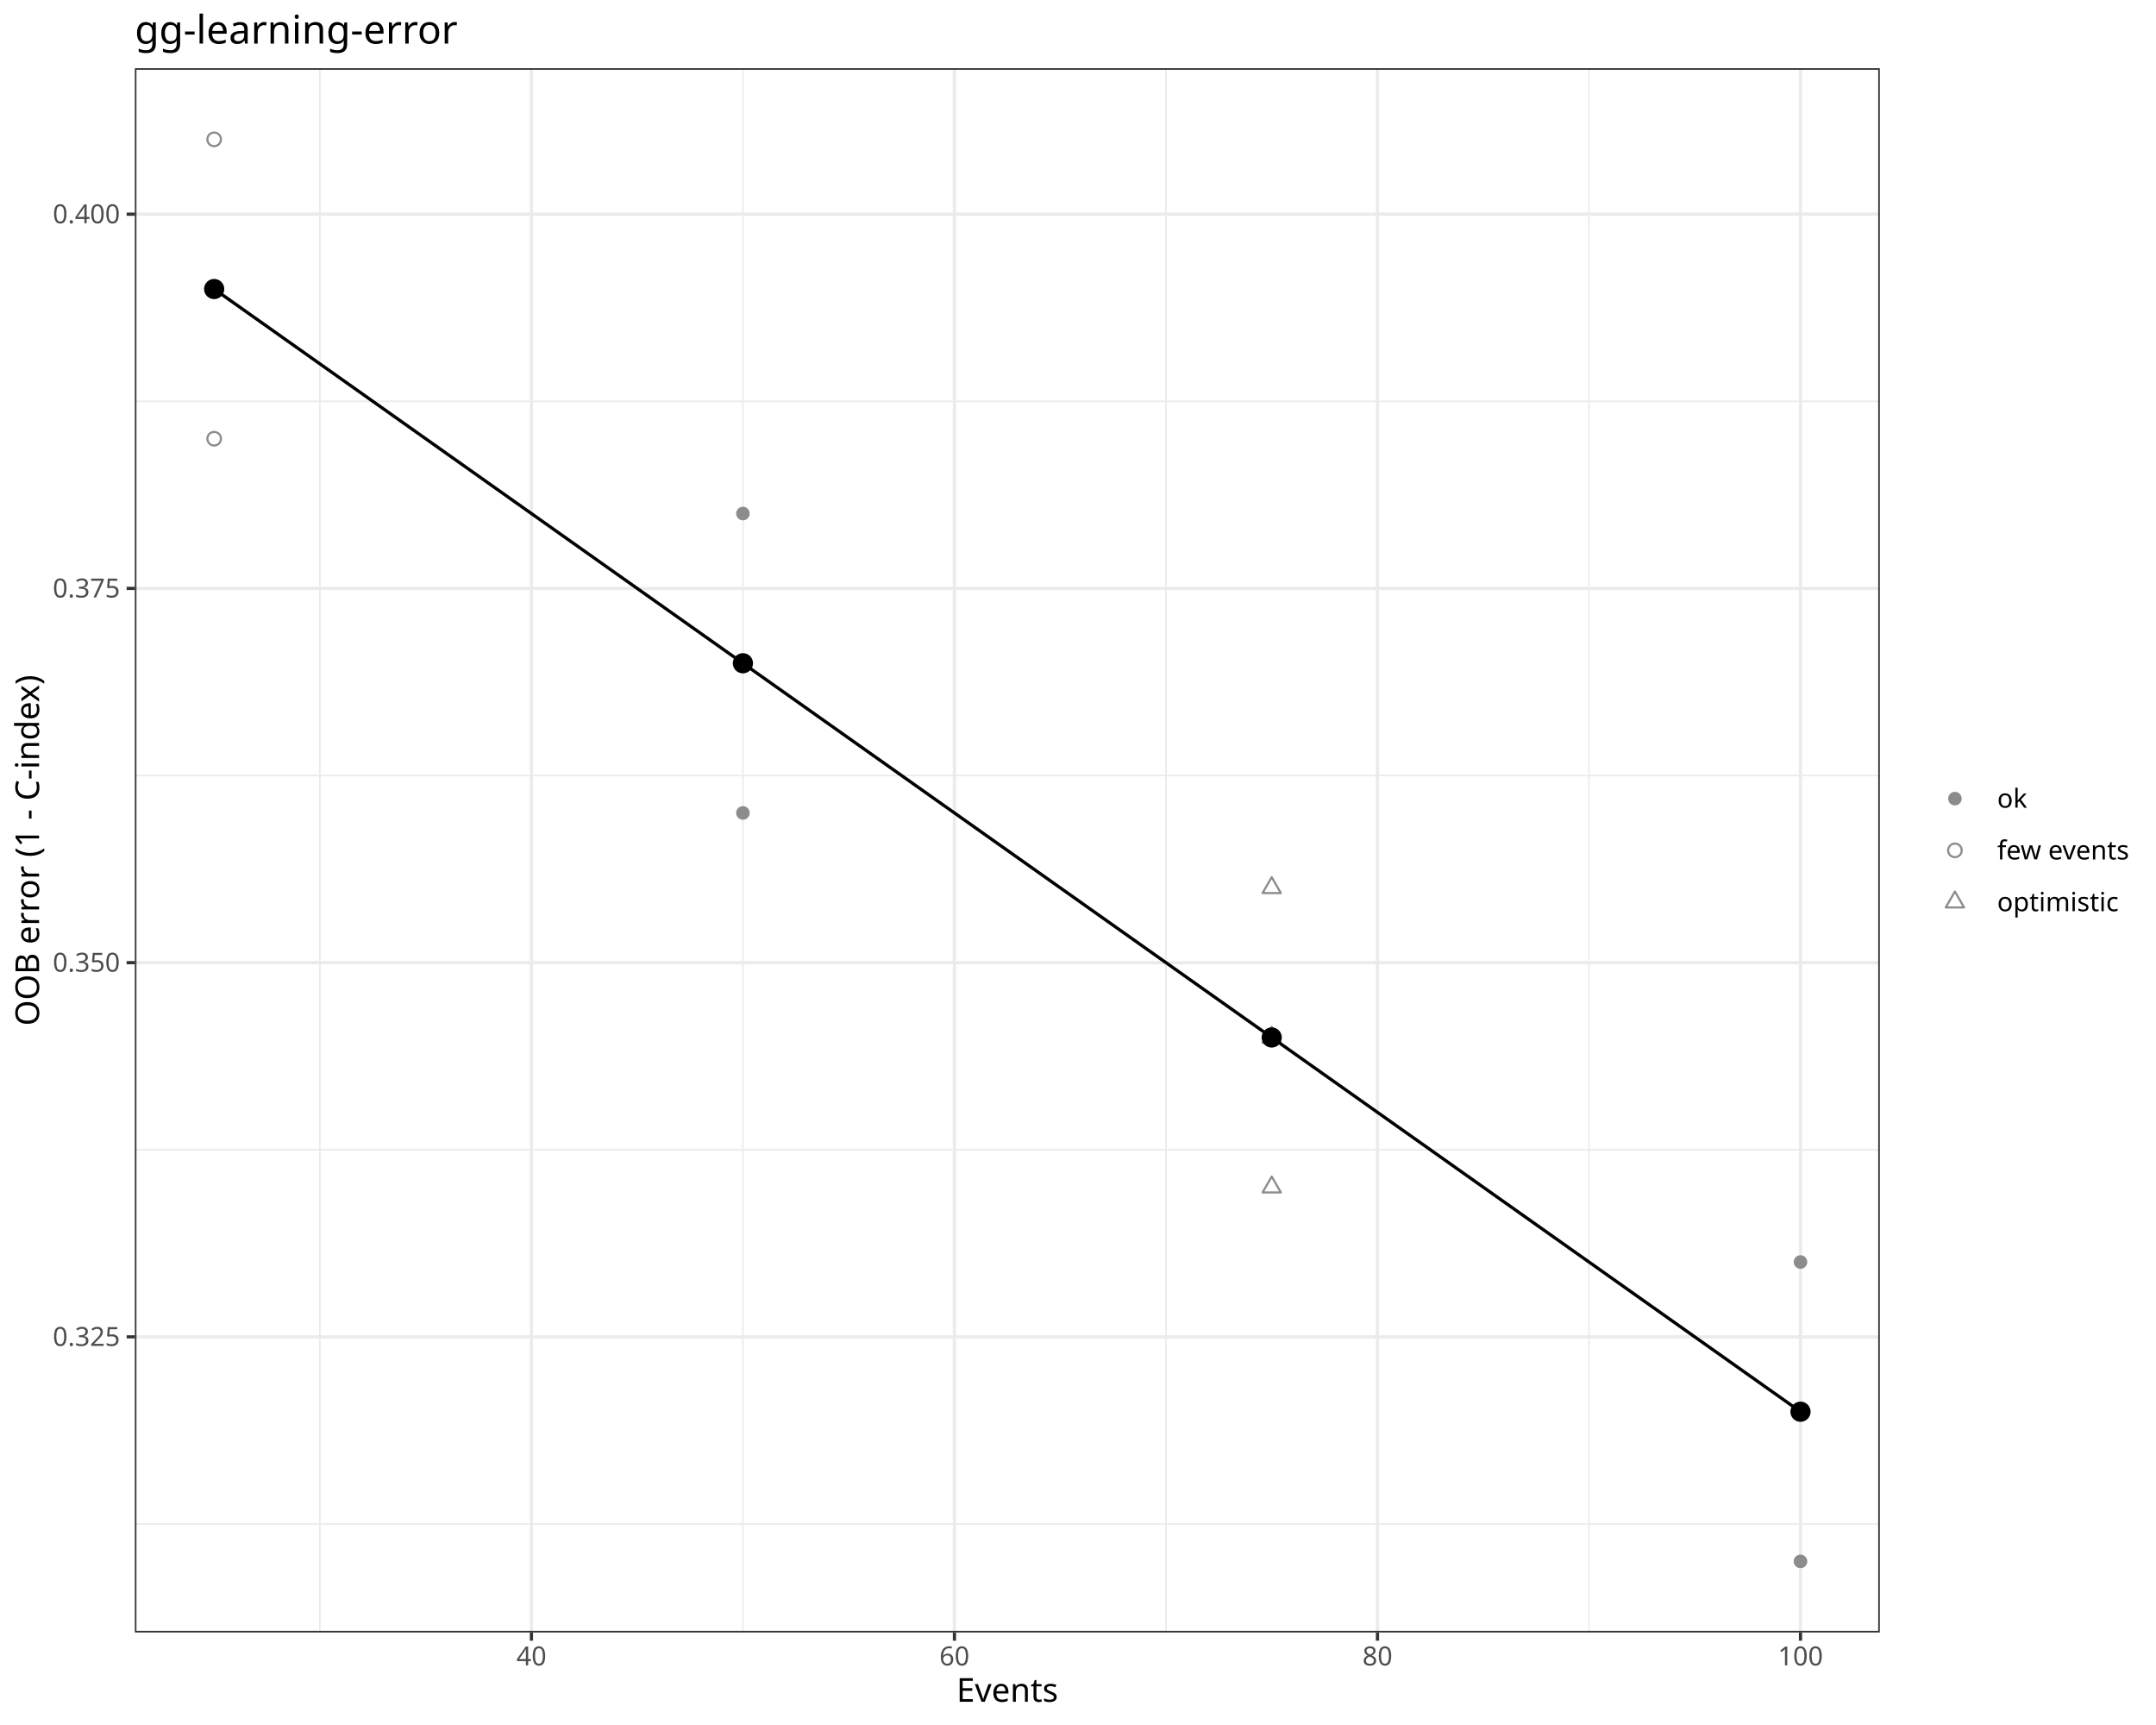
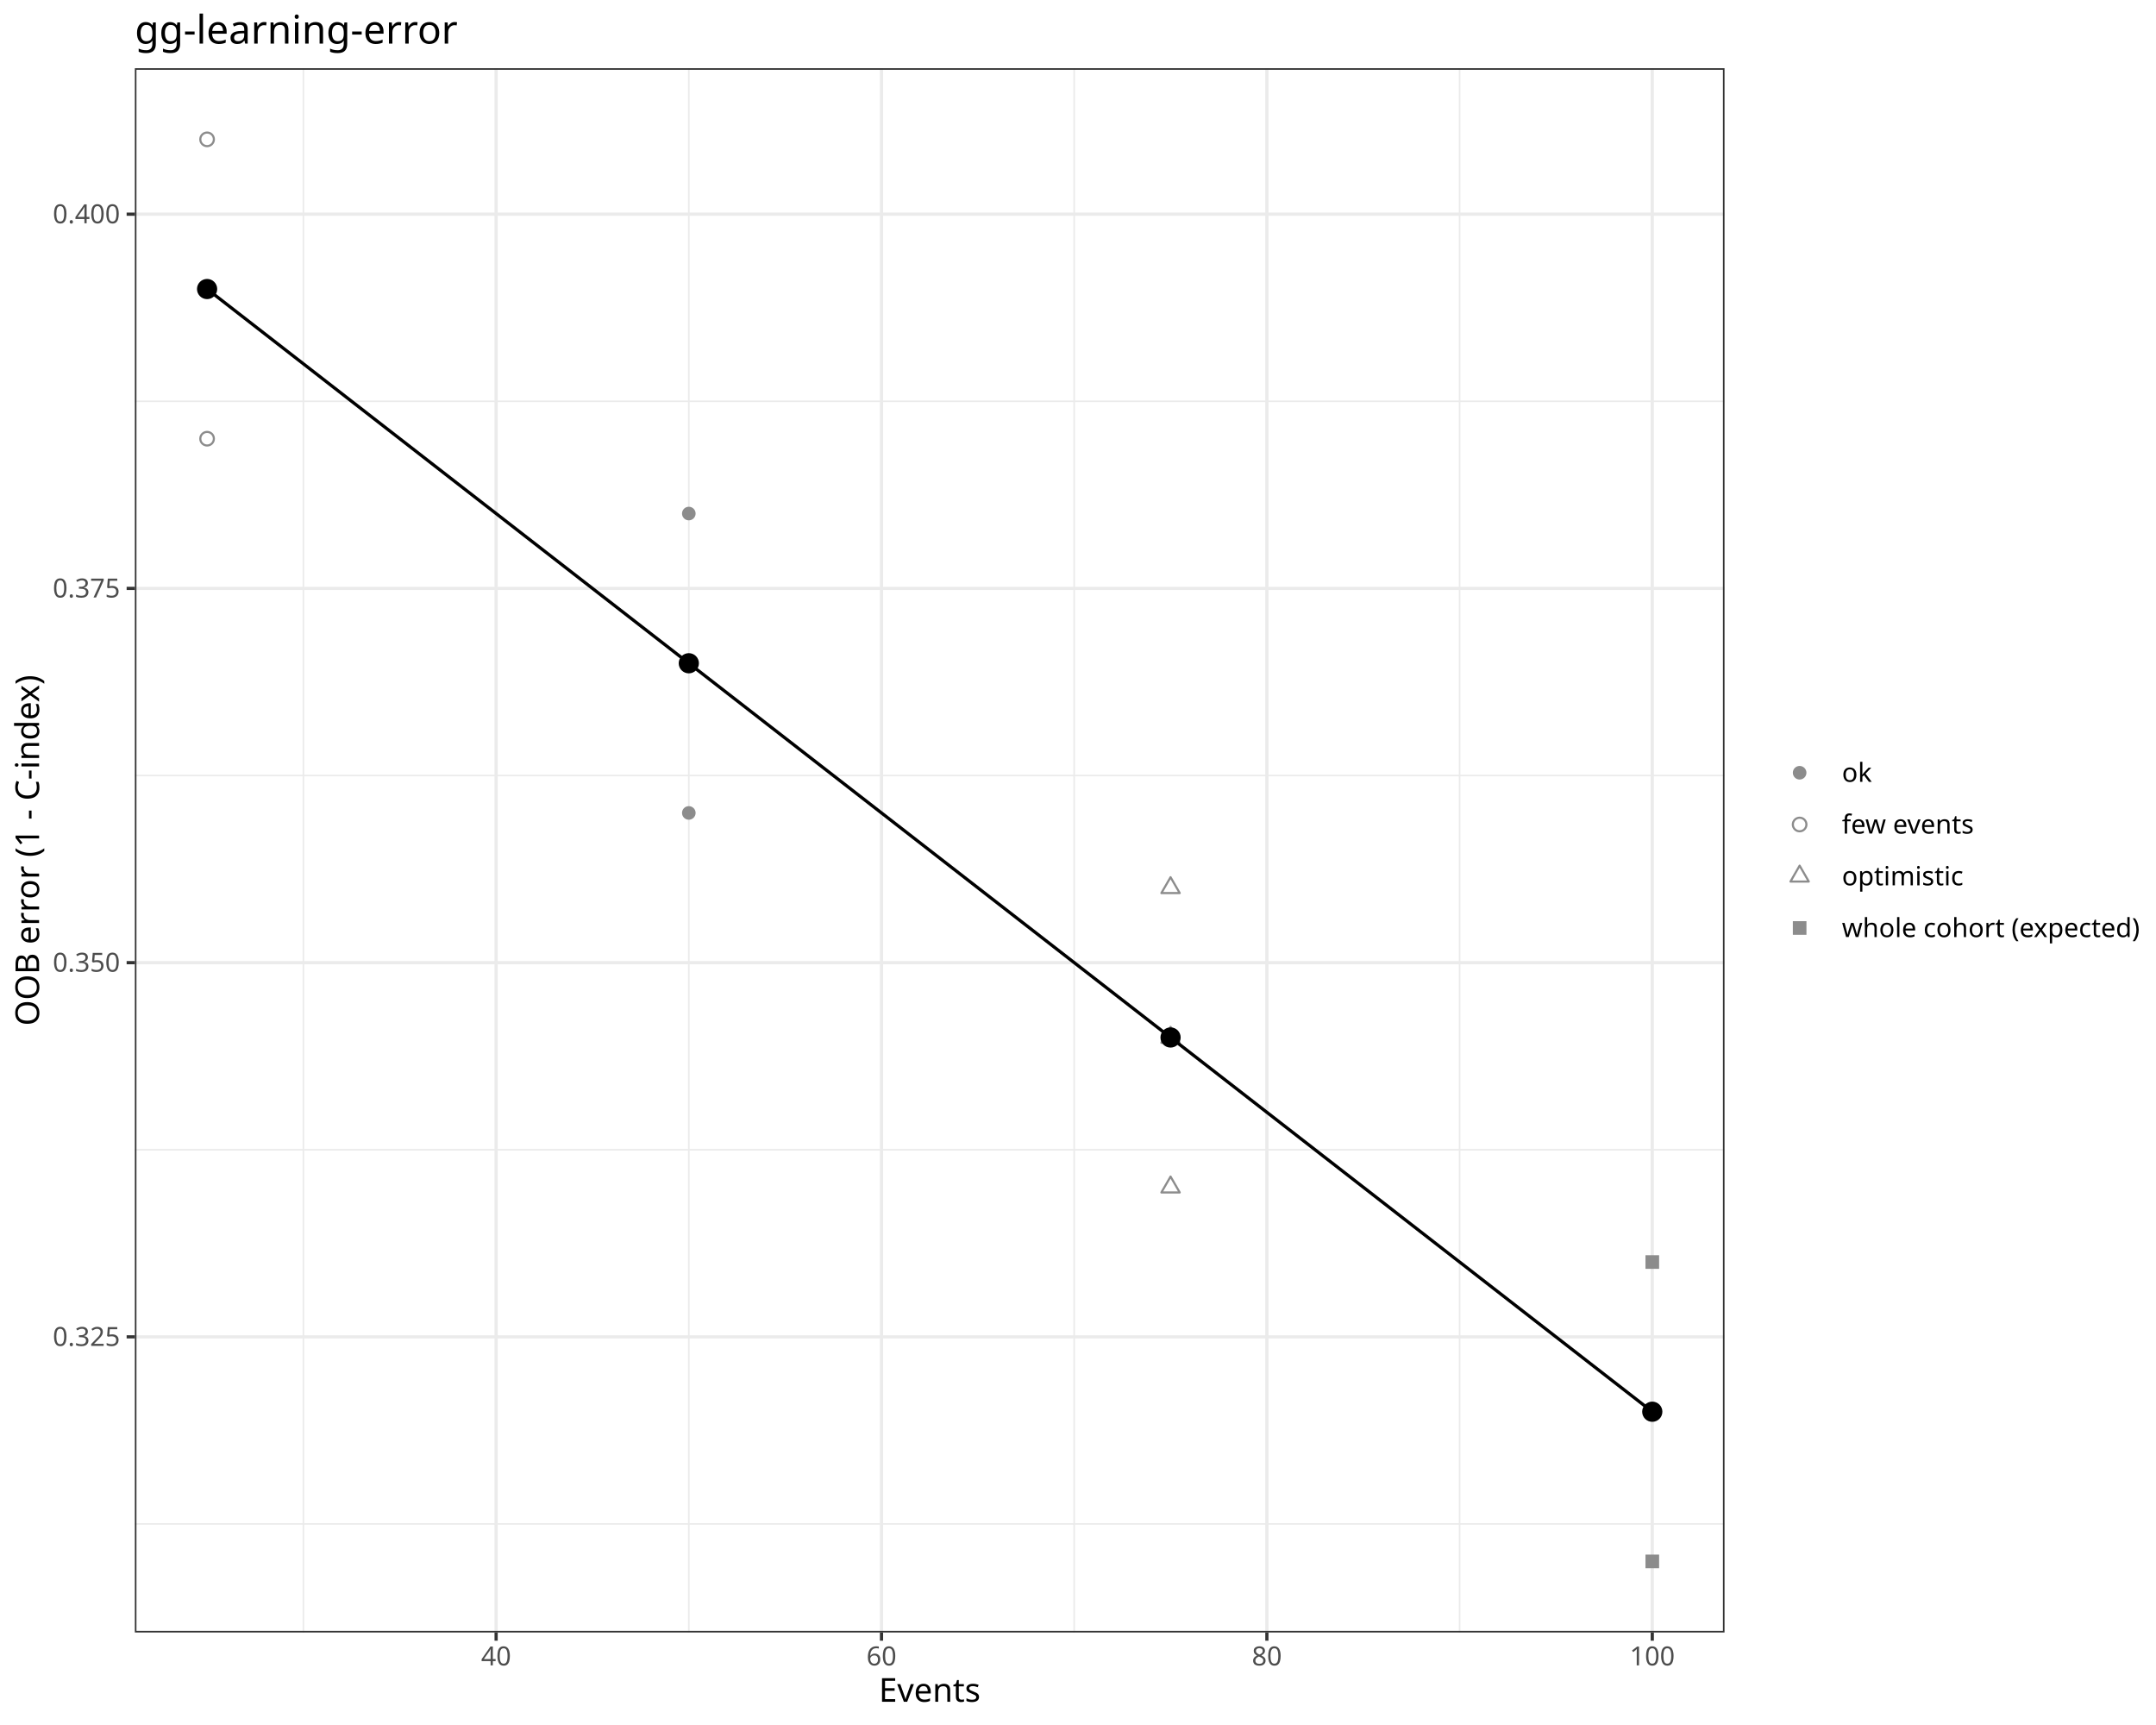
<svg xmlns="http://www.w3.org/2000/svg" class="svglite" data-engine-version="2.0" width="720.00pt" height="576.00pt" viewBox="0 0 720.00 576.00">
  <defs>
    <style type="text/css">
    .svglite line, .svglite polyline, .svglite polygon, .svglite path, .svglite rect, .svglite circle {
      fill: none;
      stroke: #000000;
      stroke-linecap: round;
      stroke-linejoin: round;
      stroke-miterlimit: 10.00;
    }
  </style>
  </defs>
  <rect width="100%" height="100%" style="stroke: none; fill: #FFFFFF;" />
  <defs>
    <clipPath id="cpMC4wMHw3MjAuMDB8MC4wMHw1NzYuMDA=">
      <rect x="0.00" y="0.00" width="720.00" height="576.00" />
    </clipPath>
  </defs>
  <g clip-path="url(#cpMC4wMHw3MjAuMDB8MC4wMHw1NzYuMDA=)">
    <rect x="0.00" y="0.00" width="720.00" height="576.00" style="stroke-width: 1.07; stroke: #FFFFFF; fill: #FFFFFF;" />
  </g>
  <defs>
-     <clipPath id="cpNDUuMDN8NjI3Ljc3fDIyLjc4fDU0NS4xMQ==">
-       <rect x="45.03" y="22.78" width="582.74" height="522.33" />
+     <clipPath id="cpNDUuMDN8NTc1LjkxfDIyLjc4fDU0NS4xMQ==">
+       <rect x="45.03" y="22.78" width="530.88" height="522.33" />
    </clipPath>
  </defs>
-   <g clip-path="url(#cpNDUuMDN8NjI3Ljc3fDIyLjc4fDU0NS4xMQ==)">
-     <rect x="45.03" y="22.78" width="582.74" height="522.33" style="stroke-width: 1.07; stroke: none; fill: #FFFFFF;" />
-     <polyline points="45.03,508.87 627.77,508.87 " style="stroke-width: 0.53; stroke: #EBEBEB; stroke-linecap: butt;" />
-     <polyline points="45.03,383.92 627.77,383.92 " style="stroke-width: 0.53; stroke: #EBEBEB; stroke-linecap: butt;" />
-     <polyline points="45.03,258.96 627.77,258.96 " style="stroke-width: 0.53; stroke: #EBEBEB; stroke-linecap: butt;" />
-     <polyline points="45.03,134.00 627.77,134.00 " style="stroke-width: 0.53; stroke: #EBEBEB; stroke-linecap: butt;" />
-     <polyline points="106.83,545.11 106.83,22.78 " style="stroke-width: 0.53; stroke: #EBEBEB; stroke-linecap: butt;" />
-     <polyline points="248.10,545.11 248.10,22.78 " style="stroke-width: 0.53; stroke: #EBEBEB; stroke-linecap: butt;" />
-     <polyline points="389.37,545.11 389.37,22.78 " style="stroke-width: 0.53; stroke: #EBEBEB; stroke-linecap: butt;" />
-     <polyline points="530.64,545.11 530.64,22.78 " style="stroke-width: 0.53; stroke: #EBEBEB; stroke-linecap: butt;" />
-     <polyline points="45.03,446.39 627.77,446.39 " style="stroke-width: 1.07; stroke: #EBEBEB; stroke-linecap: butt;" />
-     <polyline points="45.03,321.44 627.77,321.44 " style="stroke-width: 1.07; stroke: #EBEBEB; stroke-linecap: butt;" />
-     <polyline points="45.03,196.48 627.77,196.48 " style="stroke-width: 1.07; stroke: #EBEBEB; stroke-linecap: butt;" />
-     <polyline points="45.03,71.52 627.77,71.52 " style="stroke-width: 1.07; stroke: #EBEBEB; stroke-linecap: butt;" />
-     <polyline points="177.47,545.11 177.47,22.78 " style="stroke-width: 1.07; stroke: #EBEBEB; stroke-linecap: butt;" />
-     <polyline points="318.74,545.11 318.74,22.78 " style="stroke-width: 1.07; stroke: #EBEBEB; stroke-linecap: butt;" />
-     <polyline points="460.01,545.11 460.01,22.78 " style="stroke-width: 1.07; stroke: #EBEBEB; stroke-linecap: butt;" />
-     <polyline points="601.28,545.11 601.28,22.78 " style="stroke-width: 1.07; stroke: #EBEBEB; stroke-linecap: butt;" />
-     <circle cx="71.52" cy="146.49" r="2.27" style="stroke-width: 0.71; stroke: #8C8C8C;" />
-     <circle cx="71.52" cy="96.51" r="2.27" style="stroke-width: 0.71; stroke: #8C8C8C;" />
-     <circle cx="71.52" cy="46.53" r="2.27" style="stroke-width: 0.71; stroke: #8C8C8C;" />
-     <circle cx="248.10" cy="271.45" r="2.27" style="stroke-width: 0.71; stroke: none; fill: #8C8C8C;" />
-     <circle cx="248.10" cy="221.47" r="2.27" style="stroke-width: 0.71; stroke: none; fill: #8C8C8C;" />
-     <circle cx="248.10" cy="171.48" r="2.27" style="stroke-width: 0.71; stroke: none; fill: #8C8C8C;" />
-     <polygon points="424.69,392.87 427.75,398.18 421.63,398.18 " style="stroke-width: 0.71; stroke: #8C8C8C; fill: none;" />
-     <polygon points="424.69,342.89 427.75,348.20 421.63,348.20 " style="stroke-width: 0.71; stroke: #8C8C8C; fill: none;" />
-     <polygon points="424.69,292.91 427.75,298.21 421.63,298.21 " style="stroke-width: 0.71; stroke: #8C8C8C; fill: none;" />
-     <circle cx="601.28" cy="521.37" r="2.27" style="stroke-width: 0.71; stroke: none; fill: #8C8C8C;" />
-     <circle cx="601.28" cy="471.39" r="2.27" style="stroke-width: 0.71; stroke: none; fill: #8C8C8C;" />
-     <circle cx="601.28" cy="421.40" r="2.27" style="stroke-width: 0.71; stroke: none; fill: #8C8C8C;" />
-     <polyline points="71.52,96.51 248.10,221.47 424.69,346.43 601.28,471.39 " style="stroke-width: 1.07; stroke-linecap: butt;" />
-     <circle cx="71.52" cy="96.51" r="3.02" style="stroke-width: 0.71; fill: #000000;" />
-     <circle cx="248.10" cy="221.47" r="3.02" style="stroke-width: 0.71; fill: #000000;" />
-     <circle cx="424.69" cy="346.43" r="3.02" style="stroke-width: 0.71; fill: #000000;" />
-     <circle cx="601.28" cy="471.39" r="3.02" style="stroke-width: 0.71; fill: #000000;" />
-     <rect x="45.03" y="22.78" width="582.74" height="522.33" style="stroke-width: 1.07; stroke: #333333;" />
+   <g clip-path="url(#cpNDUuMDN8NTc1LjkxfDIyLjc4fDU0NS4xMQ==)">
+     <rect x="45.03" y="22.78" width="530.88" height="522.33" style="stroke-width: 1.07; stroke: none; fill: #FFFFFF;" />
+     <polyline points="45.03,508.87 575.91,508.87 " style="stroke-width: 0.53; stroke: #EBEBEB; stroke-linecap: butt;" />
+     <polyline points="45.03,383.92 575.91,383.92 " style="stroke-width: 0.53; stroke: #EBEBEB; stroke-linecap: butt;" />
+     <polyline points="45.03,258.96 575.91,258.96 " style="stroke-width: 0.53; stroke: #EBEBEB; stroke-linecap: butt;" />
+     <polyline points="45.03,134.00 575.91,134.00 " style="stroke-width: 0.53; stroke: #EBEBEB; stroke-linecap: butt;" />
+     <polyline points="101.33,545.11 101.33,22.78 " style="stroke-width: 0.53; stroke: #EBEBEB; stroke-linecap: butt;" />
+     <polyline points="230.03,545.11 230.03,22.78 " style="stroke-width: 0.53; stroke: #EBEBEB; stroke-linecap: butt;" />
+     <polyline points="358.73,545.11 358.73,22.78 " style="stroke-width: 0.53; stroke: #EBEBEB; stroke-linecap: butt;" />
+     <polyline points="487.43,545.11 487.43,22.78 " style="stroke-width: 0.53; stroke: #EBEBEB; stroke-linecap: butt;" />
+     <polyline points="45.03,446.39 575.91,446.39 " style="stroke-width: 1.07; stroke: #EBEBEB; stroke-linecap: butt;" />
+     <polyline points="45.03,321.44 575.91,321.44 " style="stroke-width: 1.07; stroke: #EBEBEB; stroke-linecap: butt;" />
+     <polyline points="45.03,196.48 575.91,196.48 " style="stroke-width: 1.07; stroke: #EBEBEB; stroke-linecap: butt;" />
+     <polyline points="45.03,71.52 575.91,71.52 " style="stroke-width: 1.07; stroke: #EBEBEB; stroke-linecap: butt;" />
+     <polyline points="165.68,545.11 165.68,22.78 " style="stroke-width: 1.07; stroke: #EBEBEB; stroke-linecap: butt;" />
+     <polyline points="294.38,545.11 294.38,22.78 " style="stroke-width: 1.07; stroke: #EBEBEB; stroke-linecap: butt;" />
+     <polyline points="423.08,545.11 423.08,22.78 " style="stroke-width: 1.07; stroke: #EBEBEB; stroke-linecap: butt;" />
+     <polyline points="551.78,545.11 551.78,22.78 " style="stroke-width: 1.07; stroke: #EBEBEB; stroke-linecap: butt;" />
+     <circle cx="69.16" cy="146.49" r="2.27" style="stroke-width: 0.71; stroke: #8C8C8C;" />
+     <circle cx="69.16" cy="96.51" r="2.27" style="stroke-width: 0.71; stroke: #8C8C8C;" />
+     <circle cx="69.16" cy="46.53" r="2.27" style="stroke-width: 0.71; stroke: #8C8C8C;" />
+     <circle cx="230.03" cy="271.45" r="2.27" style="stroke-width: 0.71; stroke: none; fill: #8C8C8C;" />
+     <circle cx="230.03" cy="221.47" r="2.27" style="stroke-width: 0.71; stroke: none; fill: #8C8C8C;" />
+     <circle cx="230.03" cy="171.48" r="2.27" style="stroke-width: 0.71; stroke: none; fill: #8C8C8C;" />
+     <polygon points="390.91,392.87 393.97,398.18 387.84,398.18 " style="stroke-width: 0.71; stroke: #8C8C8C; fill: none;" />
+     <polygon points="390.91,342.89 393.97,348.20 387.84,348.20 " style="stroke-width: 0.71; stroke: #8C8C8C; fill: none;" />
+     <polygon points="390.91,292.91 393.97,298.21 387.84,298.21 " style="stroke-width: 0.71; stroke: #8C8C8C; fill: none;" />
+     <polygon points="549.51,523.65 554.06,523.65 554.06,519.10 549.51,519.10 " style="stroke-width: 0.71; stroke: none; fill: #8C8C8C;" />
+     <polygon points="549.51,473.66 554.06,473.66 554.06,469.11 549.51,469.11 " style="stroke-width: 0.71; stroke: none; fill: #8C8C8C;" />
+     <polygon points="549.51,423.68 554.06,423.68 554.06,419.13 549.51,419.13 " style="stroke-width: 0.71; stroke: none; fill: #8C8C8C;" />
+     <polyline points="69.16,96.51 230.03,221.47 390.91,346.43 551.78,471.39 " style="stroke-width: 1.07; stroke-linecap: butt;" />
+     <circle cx="69.16" cy="96.51" r="3.02" style="stroke-width: 0.71; fill: #000000;" />
+     <circle cx="230.03" cy="221.47" r="3.02" style="stroke-width: 0.71; fill: #000000;" />
+     <circle cx="390.91" cy="346.43" r="3.02" style="stroke-width: 0.71; fill: #000000;" />
+     <circle cx="551.78" cy="471.39" r="3.02" style="stroke-width: 0.71; fill: #000000;" />
+     <rect x="45.03" y="22.78" width="530.88" height="522.33" style="stroke-width: 1.07; stroke: #333333;" />
  </g>
  <g clip-path="url(#cpMC4wMHw3MjAuMDB8MC4wMHw1NzYuMDA=)">
    <text x="40.10" y="449.42" text-anchor="end" style="font-size: 8.80px; fill: #4D4D4D; font-family: sans;" textLength="22.02px" lengthAdjust="spacingAndGlyphs">0.325</text>
    <text x="40.10" y="324.46" text-anchor="end" style="font-size: 8.80px; fill: #4D4D4D; font-family: sans;" textLength="22.02px" lengthAdjust="spacingAndGlyphs">0.350</text>
    <text x="40.10" y="199.50" text-anchor="end" style="font-size: 8.80px; fill: #4D4D4D; font-family: sans;" textLength="22.02px" lengthAdjust="spacingAndGlyphs">0.375</text>
    <text x="40.10" y="74.55" text-anchor="end" style="font-size: 8.80px; fill: #4D4D4D; font-family: sans;" textLength="22.02px" lengthAdjust="spacingAndGlyphs">0.400</text>
    <polyline points="42.29,446.39 45.03,446.39 " style="stroke-width: 1.07; stroke: #333333; stroke-linecap: butt;" />
    <polyline points="42.29,321.44 45.03,321.44 " style="stroke-width: 1.07; stroke: #333333; stroke-linecap: butt;" />
    <polyline points="42.29,196.48 45.03,196.48 " style="stroke-width: 1.07; stroke: #333333; stroke-linecap: butt;" />
    <polyline points="42.29,71.52 45.03,71.52 " style="stroke-width: 1.07; stroke: #333333; stroke-linecap: butt;" />
-     <polyline points="177.47,547.85 177.47,545.11 " style="stroke-width: 1.07; stroke: #333333; stroke-linecap: butt;" />
-     <polyline points="318.74,547.85 318.74,545.11 " style="stroke-width: 1.07; stroke: #333333; stroke-linecap: butt;" />
-     <polyline points="460.01,547.85 460.01,545.11 " style="stroke-width: 1.07; stroke: #333333; stroke-linecap: butt;" />
-     <polyline points="601.28,547.85 601.28,545.11 " style="stroke-width: 1.07; stroke: #333333; stroke-linecap: butt;" />
-     <text x="177.47" y="556.10" text-anchor="middle" style="font-size: 8.80px; fill: #4D4D4D; font-family: sans;" textLength="9.79px" lengthAdjust="spacingAndGlyphs">40</text>
-     <text x="318.74" y="556.10" text-anchor="middle" style="font-size: 8.80px; fill: #4D4D4D; font-family: sans;" textLength="9.79px" lengthAdjust="spacingAndGlyphs">60</text>
-     <text x="460.01" y="556.10" text-anchor="middle" style="font-size: 8.80px; fill: #4D4D4D; font-family: sans;" textLength="9.79px" lengthAdjust="spacingAndGlyphs">80</text>
-     <text x="601.28" y="556.10" text-anchor="middle" style="font-size: 8.80px; fill: #4D4D4D; font-family: sans;" textLength="14.68px" lengthAdjust="spacingAndGlyphs">100</text>
-     <text x="336.40" y="568.24" text-anchor="middle" style="font-size: 11.00px; font-family: sans;" textLength="33.64px" lengthAdjust="spacingAndGlyphs">Events</text>
+     <polyline points="165.68,547.85 165.68,545.11 " style="stroke-width: 1.07; stroke: #333333; stroke-linecap: butt;" />
+     <polyline points="294.38,547.85 294.38,545.11 " style="stroke-width: 1.07; stroke: #333333; stroke-linecap: butt;" />
+     <polyline points="423.08,547.85 423.08,545.11 " style="stroke-width: 1.07; stroke: #333333; stroke-linecap: butt;" />
+     <polyline points="551.78,547.85 551.78,545.11 " style="stroke-width: 1.07; stroke: #333333; stroke-linecap: butt;" />
+     <text x="165.68" y="556.10" text-anchor="middle" style="font-size: 8.80px; fill: #4D4D4D; font-family: sans;" textLength="9.79px" lengthAdjust="spacingAndGlyphs">40</text>
+     <text x="294.38" y="556.10" text-anchor="middle" style="font-size: 8.80px; fill: #4D4D4D; font-family: sans;" textLength="9.79px" lengthAdjust="spacingAndGlyphs">60</text>
+     <text x="423.08" y="556.10" text-anchor="middle" style="font-size: 8.80px; fill: #4D4D4D; font-family: sans;" textLength="9.79px" lengthAdjust="spacingAndGlyphs">80</text>
+     <text x="551.78" y="556.10" text-anchor="middle" style="font-size: 8.80px; fill: #4D4D4D; font-family: sans;" textLength="14.68px" lengthAdjust="spacingAndGlyphs">100</text>
+     <text x="310.47" y="568.24" text-anchor="middle" style="font-size: 11.00px; font-family: sans;" textLength="33.64px" lengthAdjust="spacingAndGlyphs">Events</text>
    <text transform="translate(13.05,283.95) rotate(-90)" text-anchor="middle" style="font-size: 11.00px; font-family: sans;" textLength="114.93px" lengthAdjust="spacingAndGlyphs">OOB error (1 - C-index)</text>
-     <rect x="638.73" y="252.55" width="75.79" height="62.80" style="stroke-width: 1.07; stroke: none; fill: #FFFFFF;" />
-     <rect x="644.21" y="258.03" width="17.28" height="17.28" style="stroke-width: 1.07; stroke: none; fill: #FFFFFF;" />
-     <circle cx="652.85" cy="266.67" r="2.27" style="stroke-width: 0.71; stroke: none; fill: #8C8C8C;" />
-     <rect x="644.21" y="275.31" width="17.28" height="17.28" style="stroke-width: 1.07; stroke: none; fill: #FFFFFF;" />
-     <circle cx="652.85" cy="283.95" r="2.27" style="stroke-width: 0.71; stroke: #8C8C8C;" />
-     <rect x="644.21" y="292.59" width="17.28" height="17.28" style="stroke-width: 1.07; stroke: none; fill: #FFFFFF;" />
-     <polygon points="652.85,297.69 655.91,303.00 649.78,303.00 " style="stroke-width: 0.71; stroke: #8C8C8C; fill: none;" />
-     <text x="666.96" y="269.70" style="font-size: 8.80px; font-family: sans;" textLength="9.30px" lengthAdjust="spacingAndGlyphs">ok</text>
-     <text x="666.96" y="286.98" style="font-size: 8.80px; font-family: sans;" textLength="42.08px" lengthAdjust="spacingAndGlyphs">few events</text>
-     <text x="666.96" y="304.26" style="font-size: 8.80px; font-family: sans;" textLength="36.68px" lengthAdjust="spacingAndGlyphs">optimistic</text>
+     <rect x="586.87" y="243.91" width="127.65" height="80.08" style="stroke-width: 1.07; stroke: none; fill: #FFFFFF;" />
+     <rect x="592.35" y="249.39" width="17.28" height="17.28" style="stroke-width: 1.07; stroke: none; fill: #FFFFFF;" />
+     <circle cx="600.99" cy="258.03" r="2.27" style="stroke-width: 0.71; stroke: none; fill: #8C8C8C;" />
+     <rect x="592.35" y="266.67" width="17.28" height="17.28" style="stroke-width: 1.07; stroke: none; fill: #FFFFFF;" />
+     <circle cx="600.99" cy="275.31" r="2.27" style="stroke-width: 0.71; stroke: #8C8C8C;" />
+     <rect x="592.35" y="283.95" width="17.28" height="17.28" style="stroke-width: 1.07; stroke: none; fill: #FFFFFF;" />
+     <polygon points="600.99,289.05 604.05,294.36 597.93,294.36 " style="stroke-width: 0.71; stroke: #8C8C8C; fill: none;" />
+     <rect x="592.35" y="301.23" width="17.28" height="17.28" style="stroke-width: 1.07; stroke: none; fill: #FFFFFF;" />
+     <polygon points="598.72,312.14 603.27,312.14 603.27,307.59 598.72,307.59 " style="stroke-width: 0.71; stroke: none; fill: #8C8C8C;" />
+     <text x="615.11" y="261.06" style="font-size: 8.80px; font-family: sans;" textLength="9.30px" lengthAdjust="spacingAndGlyphs">ok</text>
+     <text x="615.11" y="278.34" style="font-size: 8.80px; font-family: sans;" textLength="42.08px" lengthAdjust="spacingAndGlyphs">few events</text>
+     <text x="615.11" y="295.62" style="font-size: 8.80px; font-family: sans;" textLength="36.68px" lengthAdjust="spacingAndGlyphs">optimistic</text>
+     <text x="615.11" y="312.90" style="font-size: 8.80px; font-family: sans;" textLength="93.93px" lengthAdjust="spacingAndGlyphs">whole cohort (expected)</text>
    <text x="45.03" y="14.56" style="font-size: 13.20px; font-family: sans;" textLength="98.31px" lengthAdjust="spacingAndGlyphs">gg-learning-error</text>
  </g>
</svg>
